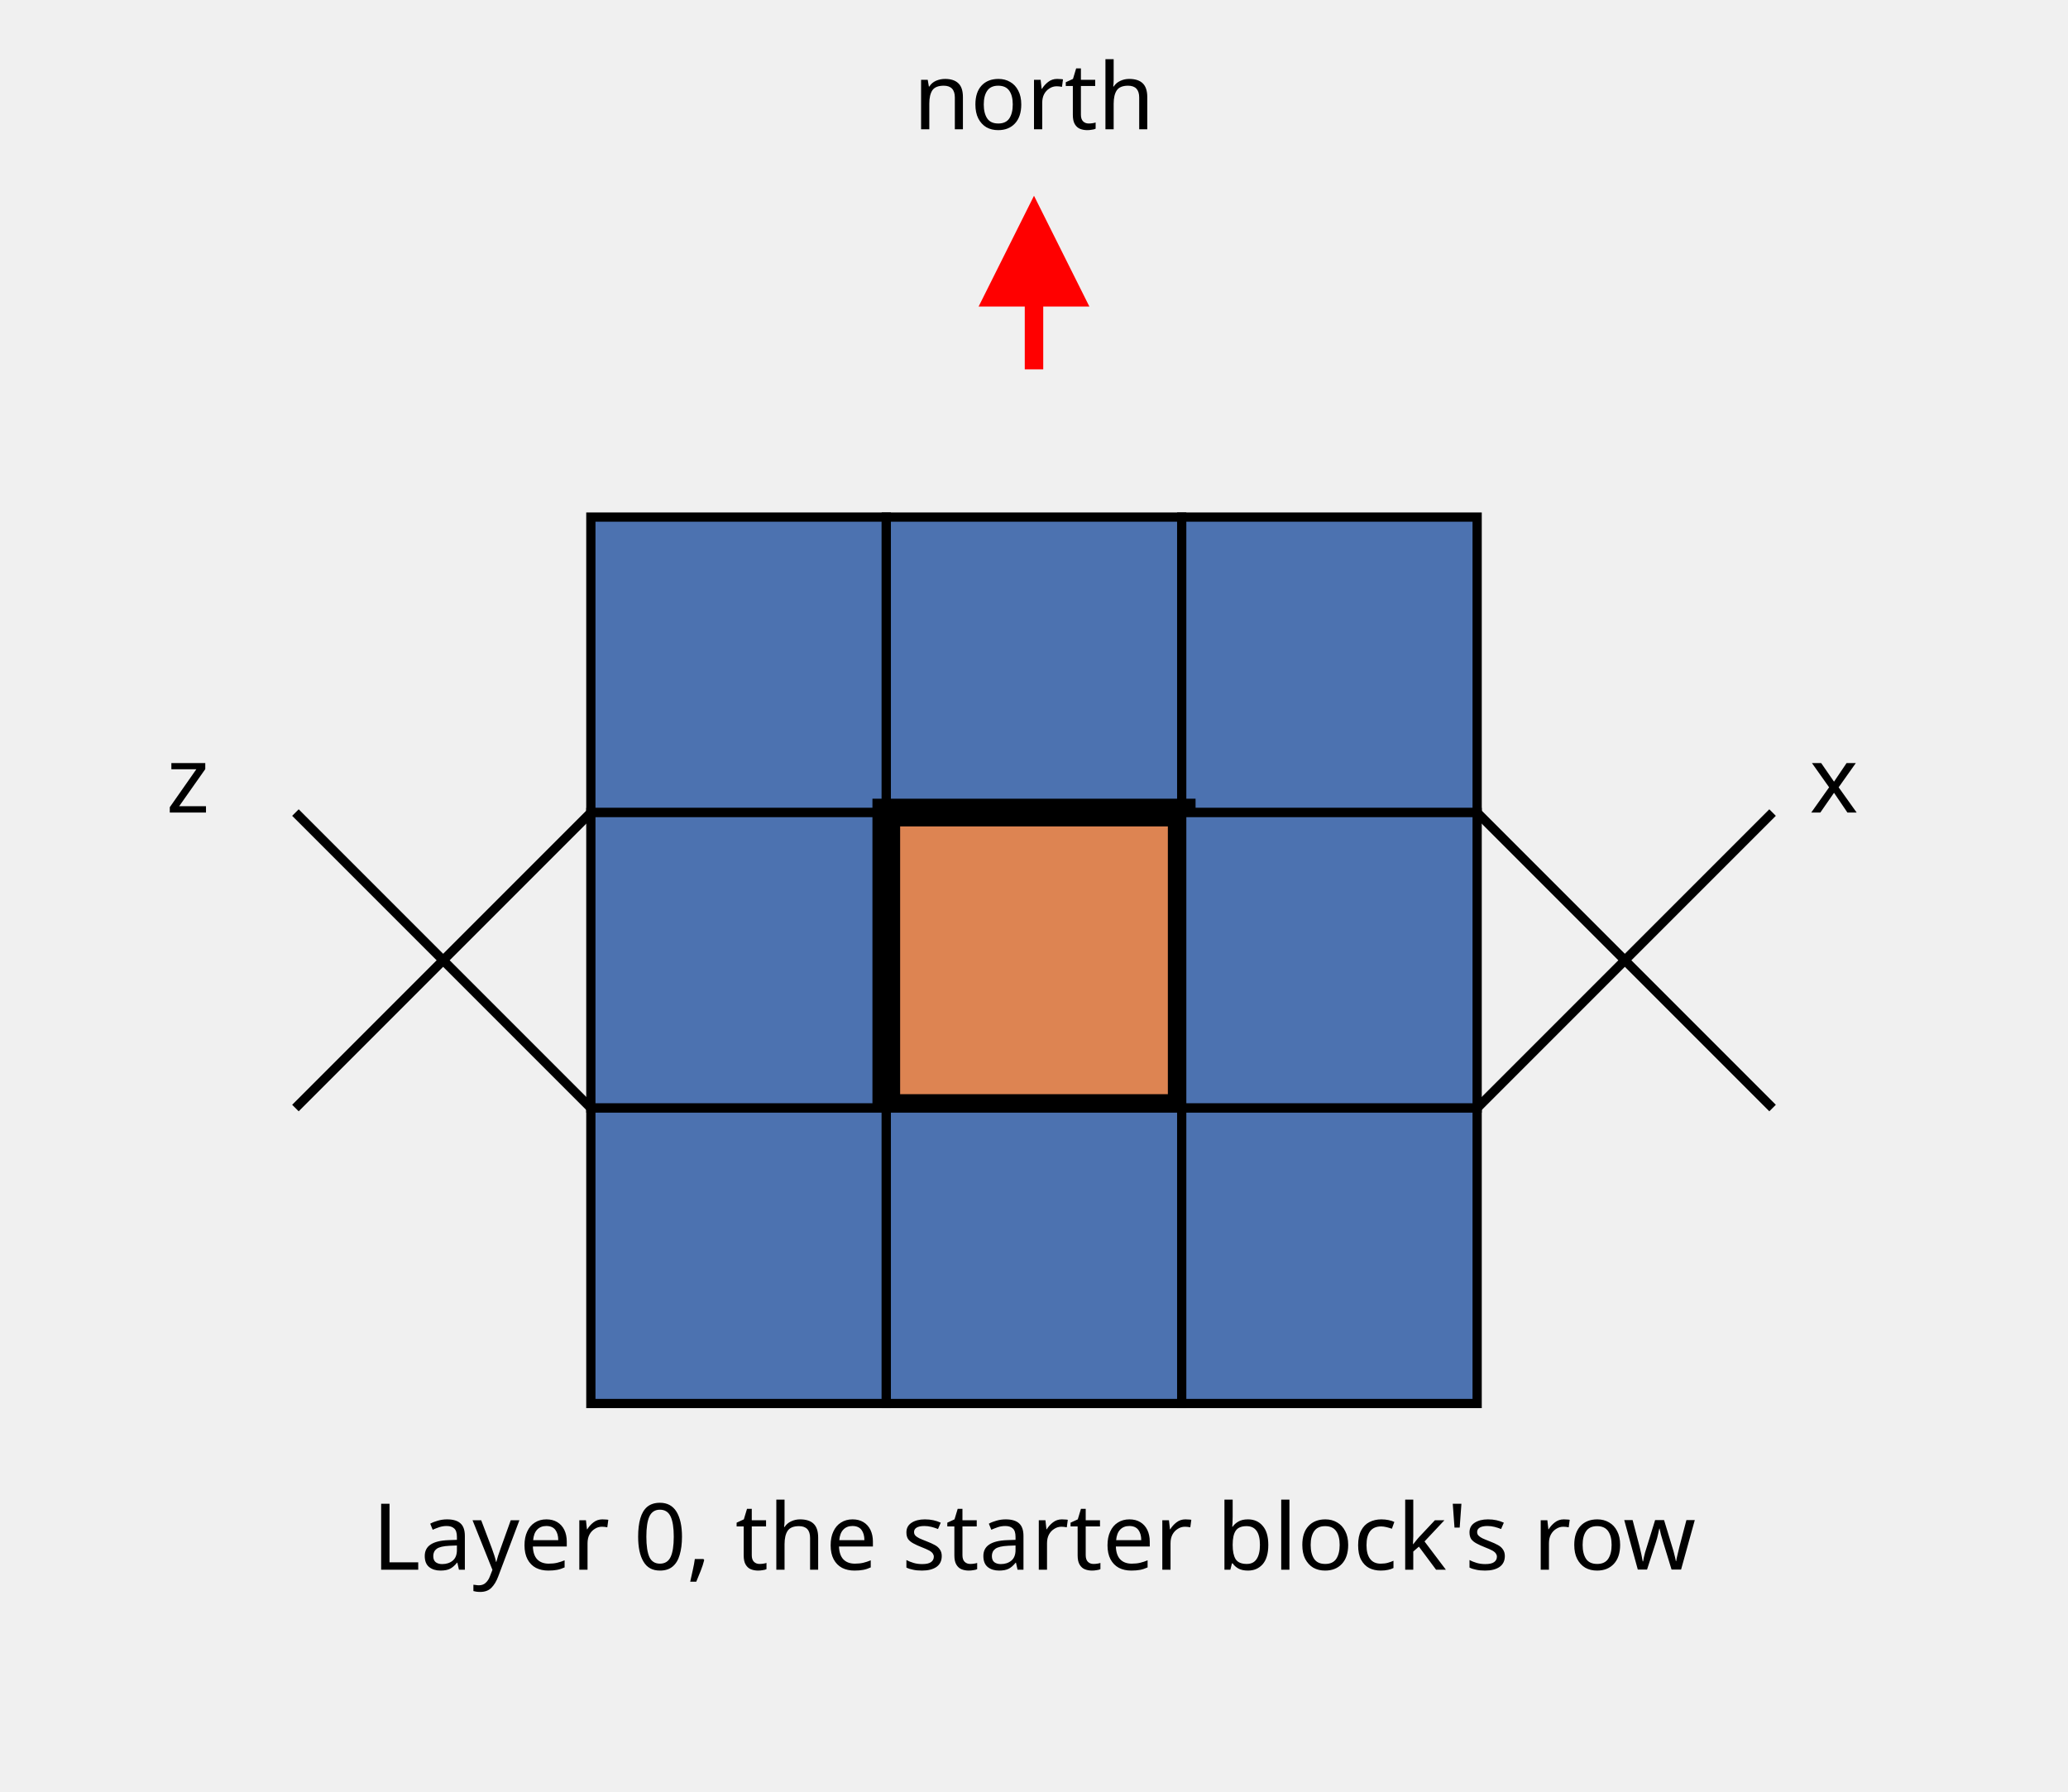
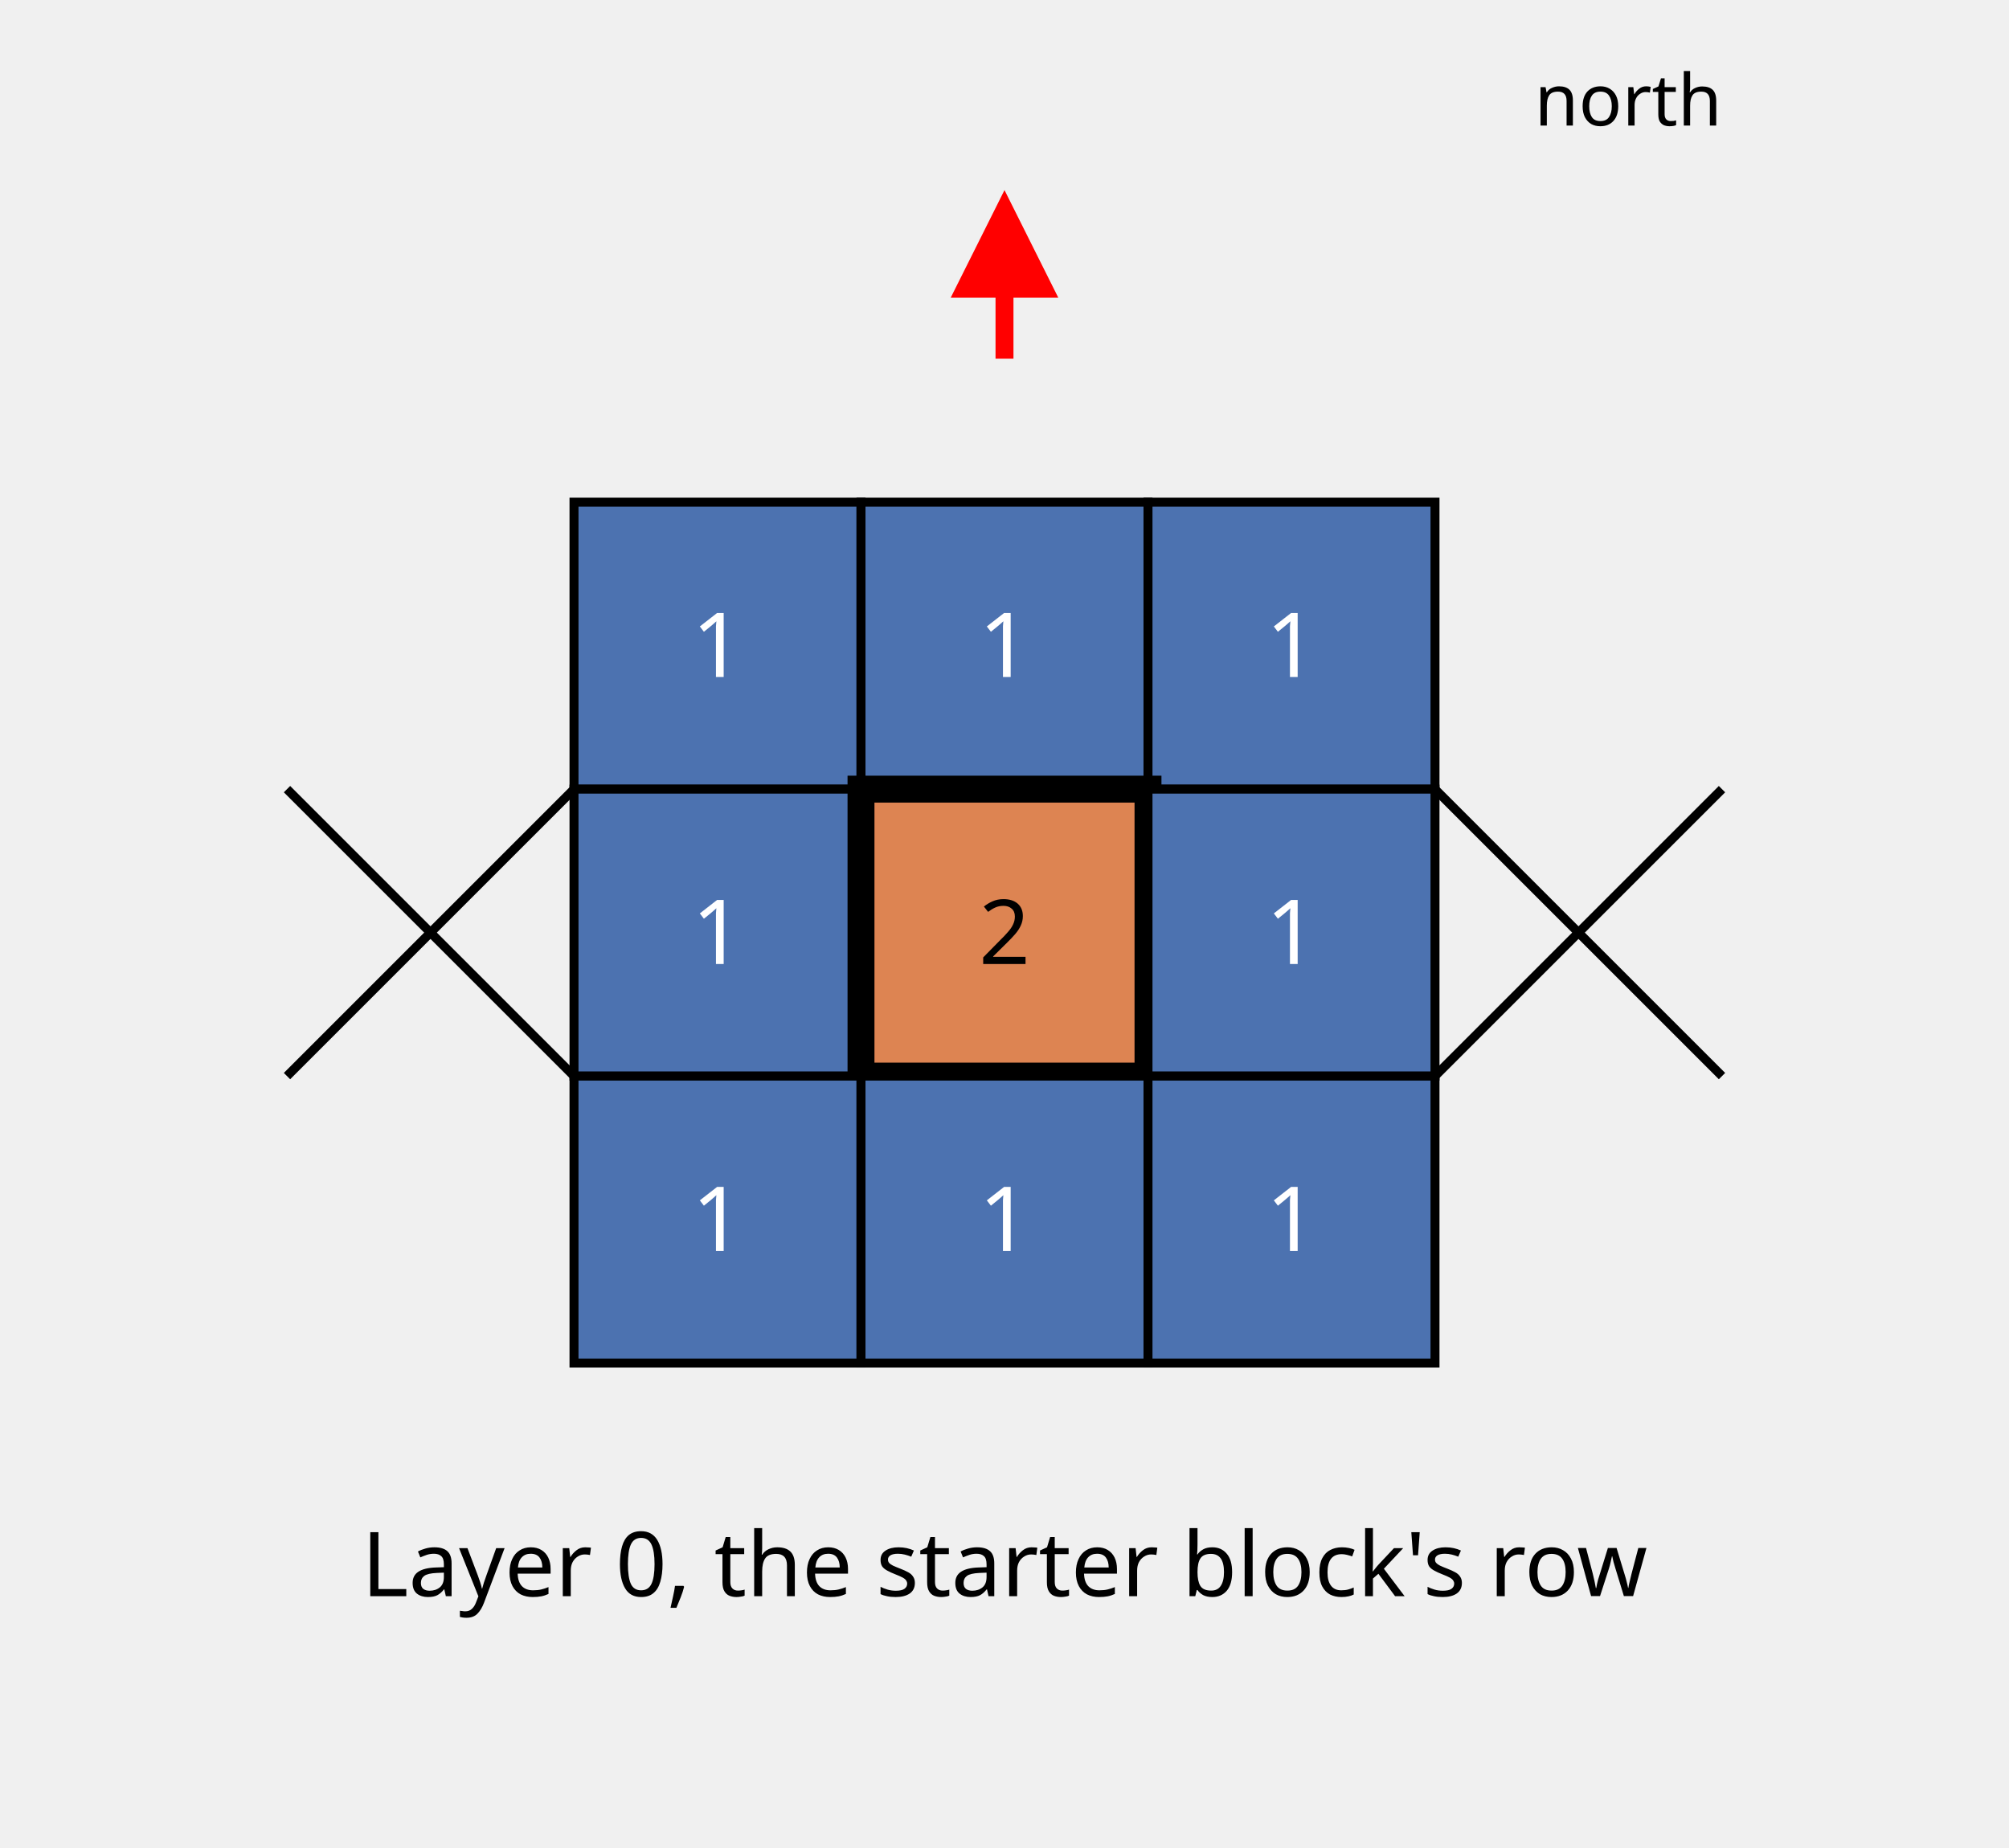
- <svg xmlns="http://www.w3.org/2000/svg" width="224" height="194" font-family="sans-serif" font-size="10" style="background-color:#f0f0ec">
+ <svg xmlns="http://www.w3.org/2000/svg" width="224" height="206" font-family="sans-serif" font-size="10" style="background-color:#f0f0ec">
  <defs>
    <marker id="arrow" markerWidth="6" markerHeight="6" refX="3" refY="3" orient="auto">
      <path d="M0,0 L6,3 L0,6 z" fill="red" />
    </marker>
+     <pattern id="hatch" width="6" height="6" patternUnits="userSpaceOnUse" patternTransform="rotate(45)">
+       <line x1="0" y1="0" x2="0" y2="6" stroke="#999999" stroke-width="1" />
+     </pattern>
  </defs>
  <g transform="translate(32,24)">
    <rect class="cell" x="32" y="32" width="32" height="32" fill="#4C72B0" stroke="black" stroke-width="1" />
+     <text class="number" x="48.0" y="51.5" text-anchor="middle" fill="white">1</text>
    <rect class="cell" x="64" y="32" width="32" height="32" fill="#4C72B0" stroke="black" stroke-width="1" />
+     <text class="number" x="80.0" y="51.5" text-anchor="middle" fill="white">1</text>
    <rect class="cell" x="96" y="32" width="32" height="32" fill="#4C72B0" stroke="black" stroke-width="1" />
+     <text class="number" x="112.0" y="51.5" text-anchor="middle" fill="white">1</text>
    <rect class="cell" x="32" y="64" width="32" height="32" fill="#4C72B0" stroke="black" stroke-width="1" />
+     <text class="number" x="48.0" y="83.5" text-anchor="middle" fill="white">1</text>
    <rect class="cell anchor" x="64" y="64" width="32" height="32" fill="#DD8452" stroke="black" stroke-width="3" />
+     <text class="number" x="80.0" y="83.5" text-anchor="middle" fill="black">2</text>
    <rect class="cell" x="96" y="64" width="32" height="32" fill="#4C72B0" stroke="black" stroke-width="1" />
+     <text class="number" x="112.0" y="83.5" text-anchor="middle" fill="white">1</text>
    <rect class="cell" x="32" y="96" width="32" height="32" fill="#4C72B0" stroke="black" stroke-width="1" />
+     <text class="number" x="48.0" y="115.5" text-anchor="middle" fill="white">1</text>
    <rect class="cell" x="64" y="96" width="32" height="32" fill="#4C72B0" stroke="black" stroke-width="1" />
+     <text class="number" x="80.0" y="115.5" text-anchor="middle" fill="white">1</text>
    <rect class="cell" x="96" y="96" width="32" height="32" fill="#4C72B0" stroke="black" stroke-width="1" />
+     <text class="number" x="112.0" y="115.5" text-anchor="middle" fill="white">1</text>
    <line class="filler" x1="128" y1="64" x2="160" y2="96" stroke="black" />
    <line class="filler" x1="160" y1="64" x2="128" y2="96" stroke="black" />
    <line class="filler" x1="0" y1="64" x2="32" y2="96" stroke="black" />
    <line class="filler" x1="32" y1="64" x2="0" y2="96" stroke="black" />
    <line class="connector" x1="80.0" y1="16.0" x2="80.0" y2="3.2" stroke="red" stroke-width="2" marker-end="url(#arrow)" />
-     <text x="80.0" y="-10" text-anchor="middle">north</text>
-     <text x="164" y="64.0">x</text>
-     <text x="-14" y="64.0">z</text>
-     <text class="caption" x="80.0" y="146" text-anchor="middle">Layer 0, the starter block's row</text>
+     <text class="edge" x="160.0" y="-10.0" text-anchor="end" font-size="8">north</text>
+     <text class="caption" x="80.0" y="154" text-anchor="middle">Layer 0, the starter block's row</text>
  </g>
</svg>
